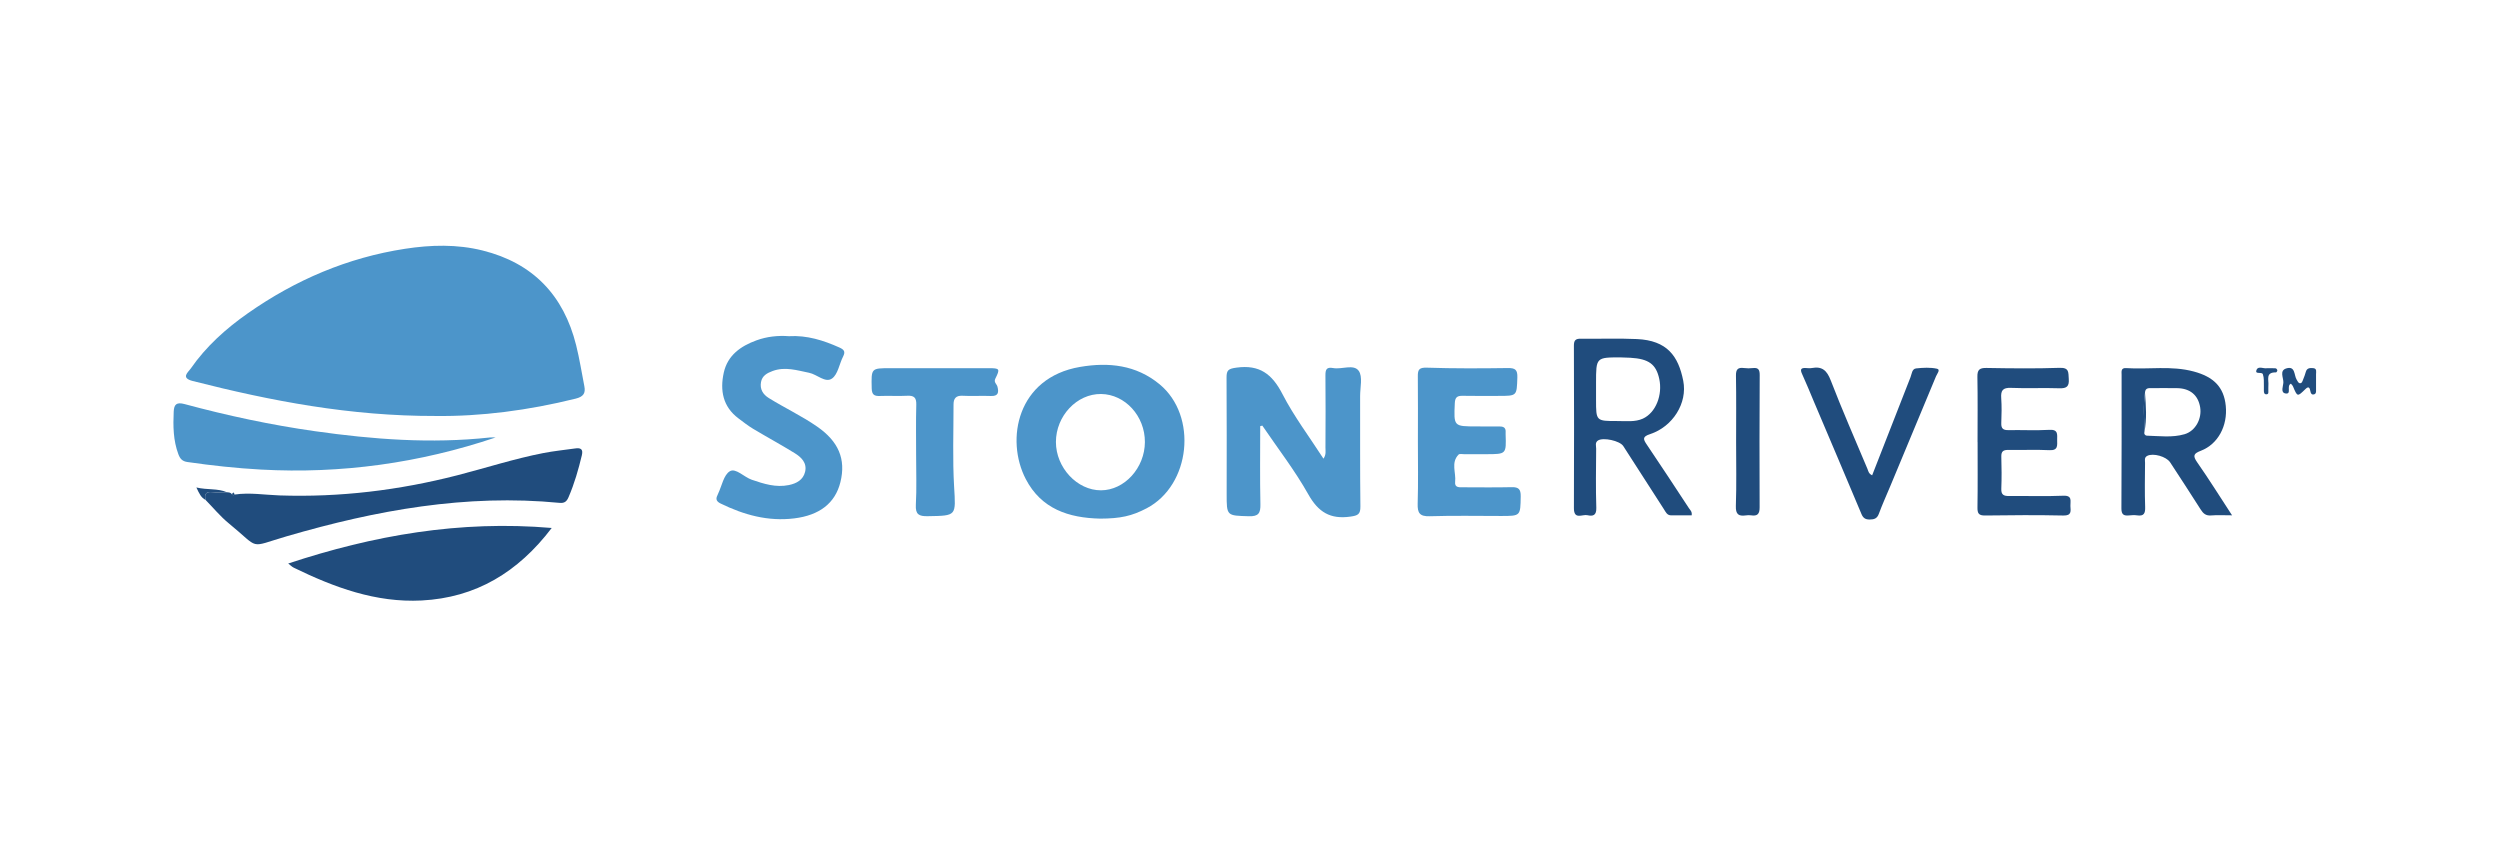
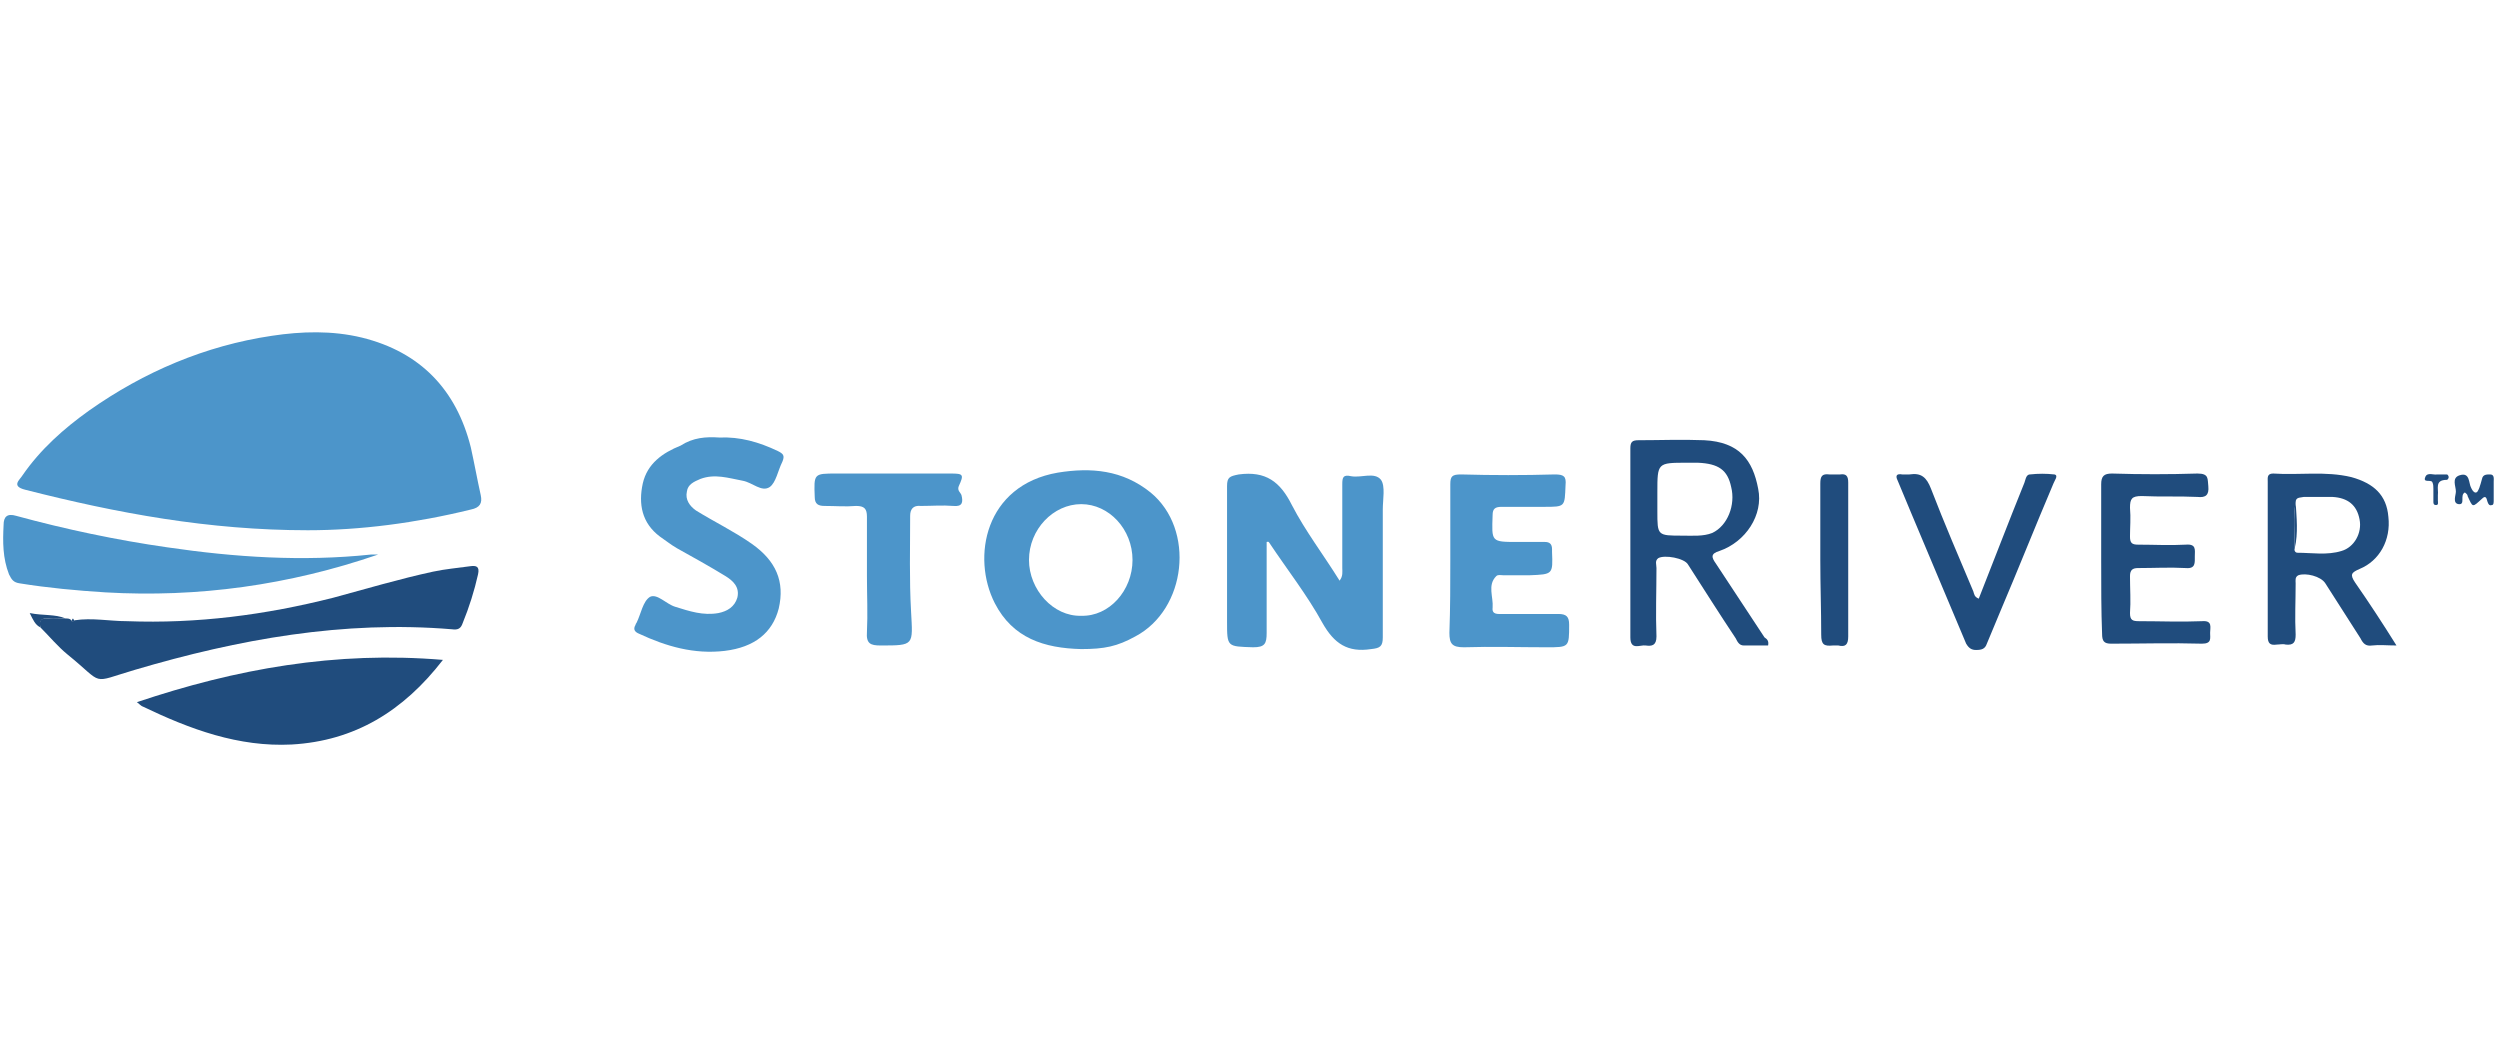
- <svg xmlns="http://www.w3.org/2000/svg" version="1.1" x="0px" y="0px" viewBox="0 0 220 75" style="enable-background:new 0 0 220 75;" xml:space="preserve">
+ <svg xmlns="http://www.w3.org/2000/svg" version="1.1" id="Layer_1" x="0px" y="0px" viewBox="0 0 277.7 118.1" style="enable-background:new 0 0 277.7 118.1;" xml:space="preserve">
+   <style type="text/css">
+ 	.st0{fill:#4C95CA;}
+ 	.st1{fill:#204C7D;}
+ </style>
  <g id="stone_river">
    <g>
-       <path style="fill:#4C95CA;" d="M38.324,36.606c-7.489,0.019-14.457-1.319-21.367-3.078c-1.08-0.275-0.397-0.771-0.177-1.089    c1.354-1.955,3.102-3.519,5.04-4.877c4.179-2.928,8.764-4.89,13.819-5.668c2.276-0.35,4.568-0.414,6.831,0.15    c4.428,1.104,7.131,3.936,8.228,8.325c0.299,1.194,0.489,2.415,0.726,3.624c0.122,0.626-0.1,0.922-0.765,1.087    C46.501,36.113,42.29,36.658,38.324,36.606z" />
-       <path style="fill:#4C95CA;" d="M96.814,45.639c-2.768-0.061-5.183-0.851-6.55-3.488c-1.8-3.475-0.751-8.918,4.778-9.862    c2.518-0.43,4.931-0.18,6.998,1.524c3.378,2.785,2.739,8.89-1.136,10.917C99.6,45.413,98.598,45.633,96.814,45.639z     M100.751,38.901c0.009-2.285-1.738-4.201-3.854-4.229c-2.131-0.028-3.975,1.93-3.976,4.222c-0.001,2.256,1.866,4.259,3.964,4.254    C98.953,43.144,100.742,41.177,100.751,38.901z" />
-       <path style="fill:#4C95CA;" d="M110.899,37.499c0,2.291-0.032,4.582,0.017,6.871c0.017,0.786-0.163,1.084-1.011,1.059    c-1.96-0.057-1.96-0.013-1.959-1.968c0.002-3.41,0.014-6.82-0.01-10.23c-0.005-0.67,0.171-0.783,0.876-0.88    c2.026-0.28,3.133,0.563,4.039,2.319c1.013,1.965,2.364,3.756,3.614,5.693c0.252-0.357,0.174-0.681,0.175-0.978    c0.009-2.116,0.021-4.233-0.002-6.349c-0.005-0.522,0.102-0.754,0.68-0.647c0.763,0.141,1.8-0.373,2.247,0.24    c0.369,0.506,0.124,1.469,0.126,2.229c0.008,3.234-0.016,6.467,0.024,9.701c0.009,0.704-0.217,0.809-0.881,0.903    c-1.766,0.251-2.819-0.387-3.702-1.958c-1.185-2.109-2.683-4.041-4.047-6.049C111.022,37.47,110.961,37.484,110.899,37.499z" />
-       <path style="fill:#204C7D;" d="M19.969,43.318c0.156,0.018,0.325,0.005,0.425,0.166c0.076,0.127,0.17,0.109,0.271,0.033    c1.317-0.19,2.628,0.035,3.939,0.08c5.298,0.18,10.497-0.453,15.623-1.768c2.529-0.649,5.017-1.459,7.583-1.959    c0.921-0.18,1.86-0.273,2.79-0.405c0.463-0.065,0.743,0.017,0.603,0.599c-0.302,1.259-0.656,2.496-1.171,3.688    c-0.163,0.378-0.355,0.542-0.789,0.5c-8.216-0.797-16.145,0.647-23.999,2.937c-3.467,1.011-2.276,1.179-5.11-1.134    c-0.746-0.609-1.366-1.37-2.044-2.061c-0.118-0.51,0.027-0.752,0.604-0.684C19.115,43.357,19.544,43.318,19.969,43.318z" />
-       <path style="fill:#4C95CA;" d="M69.425,29.585c1.585-0.095,3.03,0.363,4.442,0.995c0.406,0.182,0.551,0.358,0.327,0.793    c-0.336,0.651-0.454,1.563-0.973,1.934c-0.591,0.423-1.319-0.362-2.022-0.503c-1.062-0.212-2.111-0.56-3.207-0.156    c-0.493,0.182-0.924,0.417-1.024,0.979c-0.111,0.625,0.172,1.083,0.694,1.406c1.398,0.865,2.889,1.567,4.247,2.508    c1.868,1.295,2.553,2.849,2.046,4.891c-0.46,1.852-1.84,2.915-4.07,3.187c-2.308,0.282-4.429-0.311-6.474-1.311    c-0.312-0.152-0.463-0.353-0.287-0.698c0.027-0.052,0.043-0.109,0.069-0.162c0.329-0.688,0.492-1.66,1.038-1.981    c0.517-0.304,1.248,0.52,1.924,0.75c1.059,0.362,2.123,0.706,3.271,0.467c0.676-0.141,1.247-0.453,1.42-1.153    c0.195-0.789-0.327-1.293-0.916-1.656c-1.2-0.741-2.442-1.413-3.652-2.138c-0.451-0.27-0.868-0.6-1.291-0.917    c-1.382-1.034-1.639-2.471-1.295-4.028c0.337-1.524,1.487-2.336,2.877-2.841C67.494,29.614,68.458,29.512,69.425,29.585z" />
-       <path style="fill:#204C7D;" d="M48.552,46.461c-2.968,3.907-6.689,6.137-11.45,6.382c-4.024,0.207-7.693-1.153-11.244-2.883    c-0.179-0.087-0.325-0.241-0.495-0.371C32.84,47.116,40.462,45.768,48.552,46.461z" />
-       <path style="fill:#4C95CA;" d="M43.617,38.497c-6.701,2.256-13.588,3.213-20.644,2.826c-2.17-0.119-4.332-0.354-6.486-0.666    c-0.447-0.065-0.643-0.289-0.792-0.69c-0.454-1.218-0.467-2.475-0.409-3.743c0.029-0.629,0.243-0.857,0.951-0.666    c3.778,1.018,7.602,1.838,11.477,2.387c5.104,0.724,10.224,1.114,15.377,0.555C43.263,38.48,43.441,38.497,43.617,38.497z" />
-       <path style="fill:#4C95CA;" d="M124.775,38.85c0.001-1.913,0.014-3.825-0.006-5.738c-0.006-0.591,0.12-0.779,0.801-0.757    c2.37,0.078,4.745,0.066,7.117,0.033c0.658-0.009,0.863,0.154,0.84,0.834c-0.055,1.617-0.018,1.618-1.641,1.617    c-1.059-0.001-2.119,0.014-3.178-0.008c-0.476-0.01-0.664,0.136-0.686,0.647c-0.09,2.048-0.108,2.046,1.925,2.046    c0.677,0,1.354,0.016,2.03,0.007c0.372-0.005,0.551,0.144,0.518,0.523c-0.005,0.058-0.002,0.118,0,0.176    c0.057,1.734,0.057,1.734-1.685,1.738c-0.647,0.002-1.295-0.001-1.942,0.002c-0.176,0.001-0.426-0.057-0.516,0.035    c-0.69,0.711-0.206,1.596-0.3,2.399c-0.063,0.541,0.396,0.476,0.741,0.477c1.412,0.004,2.825,0.022,4.237-0.01    c0.611-0.014,0.805,0.185,0.793,0.813c-0.03,1.723,0,1.723-1.737,1.722c-2.089-0.001-4.18-0.043-6.267,0.023    c-0.887,0.028-1.089-0.285-1.064-1.107C124.812,42.5,124.774,40.674,124.775,38.85z" />
-       <path style="fill:#204C7D;" d="M148.868,45.351c-0.592,0-1.2-0.001-1.807,0c-0.365,0.001-0.478-0.295-0.634-0.537    c-1.193-1.854-2.381-3.71-3.579-5.56c-0.304-0.47-1.765-0.783-2.22-0.494c-0.288,0.183-0.165,0.478-0.166,0.722    c-0.011,1.736-0.044,3.473,0.013,5.207c0.022,0.685-0.31,0.757-0.788,0.648c-0.433-0.098-1.188,0.439-1.183-0.621    c0.021-4.766,0.014-9.533-0.001-14.299c-0.001-0.463,0.142-0.617,0.602-0.611c1.647,0.023,3.298-0.045,4.942,0.031    c2.656,0.122,3.648,1.489,4.079,3.676c0.388,1.969-0.933,4.039-2.919,4.69c-0.697,0.229-0.613,0.445-0.28,0.936    c1.253,1.848,2.473,3.72,3.701,5.585C148.736,44.887,148.92,45.019,148.868,45.351z M140.452,34.219c0,0.323,0,0.646,0,0.969    c0,1.867,0,1.867,1.891,1.863c0.752-0.001,1.549,0.101,2.23-0.211c1.152-0.529,1.742-2.095,1.444-3.487    c-0.279-1.303-0.925-1.777-2.555-1.871c-0.264-0.015-0.528-0.028-0.792-0.029c-2.218-0.01-2.218-0.009-2.218,2.237    C140.451,33.866,140.451,34.043,140.452,34.219z" />
-       <path style="fill:#204C7D;" d="M196.421,45.348c-0.741,0-1.297-0.035-1.846,0.011c-0.455,0.038-0.689-0.166-0.913-0.52    c-0.882-1.391-1.785-2.768-2.686-4.147c-0.342-0.524-1.49-0.841-2.012-0.58c-0.286,0.143-0.198,0.401-0.2,0.616    c-0.011,1.295-0.036,2.591,0.009,3.884c0.02,0.571-0.112,0.831-0.717,0.739c-0.23-0.035-0.472-0.017-0.705,0.006    c-0.468,0.046-0.67-0.078-0.667-0.621c0.026-3.914,0.015-7.828,0.017-11.743c0-0.287-0.08-0.631,0.401-0.599    c1.98,0.13,3.973-0.234,5.95,0.299c1.733,0.467,2.651,1.353,2.816,3.024c0.173,1.757-0.681,3.366-2.188,3.948    c-0.634,0.245-0.741,0.426-0.328,1.018C194.384,42.16,195.339,43.691,196.421,45.348z M188.76,34.544    c-0.174,1.157-0.068,2.318-0.051,3.478c-0.053,0.188,0.085,0.313,0.21,0.317c1.11,0.029,2.238,0.188,3.321-0.128    c0.962-0.281,1.54-1.363,1.374-2.371c-0.176-1.064-0.881-1.661-2.014-1.682c-0.733-0.014-1.466-0.003-2.198-0.003    C189.11,34.154,188.788,34.108,188.76,34.544z" />
-       <path style="fill:#4C95CA;" d="M80.619,40.105c0.001-1.498-0.027-2.997,0.014-4.494c0.018-0.634-0.208-0.817-0.811-0.784    c-0.791,0.043-1.587-0.014-2.379,0.019c-0.511,0.021-0.72-0.109-0.733-0.675c-0.039-1.772-0.065-1.771,1.651-1.771    c2.879,0,5.758-0.004,8.637-0.001c0.986,0.001,1.024,0.053,0.591,0.922c-0.16,0.321,0.125,0.468,0.185,0.701    c0.133,0.513,0.086,0.856-0.592,0.825c-0.821-0.037-1.647,0.029-2.467-0.02c-0.598-0.036-0.804,0.25-0.804,0.763    c0.001,2.408-0.09,4.822,0.05,7.223c0.152,2.601,0.247,2.569-2.321,2.612c-0.771,0.013-1.091-0.148-1.045-1.003    C80.674,42.987,80.618,41.545,80.619,40.105z" />
-       <path style="fill:#204C7D;" d="M174.024,38.908c0-1.913,0.023-3.826-0.013-5.739c-0.012-0.62,0.173-0.8,0.796-0.789    c2.148,0.038,4.298,0.063,6.444-0.01c0.852-0.029,0.758,0.406,0.8,0.963c0.051,0.674-0.177,0.859-0.84,0.835    c-1.411-0.051-2.827,0.026-4.237-0.035c-0.73-0.031-0.914,0.229-0.866,0.903c0.052,0.732,0.032,1.471,0.005,2.206    c-0.017,0.468,0.168,0.617,0.621,0.609c1.206-0.021,2.416,0.044,3.619-0.025c0.784-0.045,0.676,0.416,0.677,0.886    c0.001,0.475,0.099,0.941-0.677,0.903c-1.204-0.058-2.413-0.002-3.619-0.021c-0.442-0.007-0.633,0.121-0.618,0.597    c0.03,0.941,0.035,1.884-0.001,2.825c-0.021,0.535,0.223,0.638,0.684,0.633c1.589-0.016,3.181,0.043,4.767-0.025    c0.838-0.036,0.608,0.488,0.63,0.908c0.023,0.434,0.128,0.85-0.619,0.834c-2.294-0.051-4.591-0.034-6.886-0.002    c-0.569,0.008-0.682-0.19-0.674-0.716c0.031-1.913,0.012-3.826,0.012-5.739C174.028,38.908,174.026,38.908,174.024,38.908z" />
-       <path style="fill:#204C7D;" d="M164.749,41.828c1.133-2.901,2.253-5.772,3.378-8.64c0.114-0.289,0.124-0.728,0.493-0.768    c0.608-0.064,1.249-0.102,1.837,0.028c0.331,0.074,0.002,0.451-0.085,0.661c-1.334,3.227-2.681,6.448-4.026,9.67    c-0.339,0.813-0.705,1.616-1.009,2.441c-0.153,0.414-0.412,0.495-0.8,0.498c-0.372,0.003-0.576-0.121-0.727-0.48    c-1.384-3.302-2.788-6.597-4.186-9.893c-0.346-0.817-0.675-1.641-1.046-2.447c-0.189-0.409-0.076-0.534,0.337-0.511    c0.176,0.01,0.358,0.03,0.528-0.001c0.906-0.17,1.325,0.217,1.659,1.081c1.013,2.625,2.143,5.204,3.235,7.798    C164.412,41.445,164.426,41.674,164.749,41.828z" />
-       <path style="fill:#204C7D;" d="M152.778,38.878c0-1.939,0.021-3.879-0.013-5.818c-0.01-0.56,0.17-0.743,0.704-0.673    c0.26,0.034,0.531,0.034,0.792,0.003c0.487-0.057,0.595,0.17,0.593,0.613c-0.016,3.879-0.028,7.758-0.007,11.636    c0.003,0.6-0.196,0.797-0.76,0.71c-0.143-0.022-0.296-0.016-0.44,0.005c-0.652,0.094-0.916-0.089-0.891-0.835    C152.821,42.641,152.778,40.759,152.778,38.878z" />
-       <path style="fill:#204C7D;" d="M201.601,33.763c-0.425,0.192,0.1,0.958-0.48,0.86c-0.467-0.079-0.19-0.655-0.184-0.981    c0.007-0.411-0.363-1.034,0.256-1.221c0.808-0.245,0.669,0.586,0.91,0.982c0.072,0.118,0.153,0.298,0.255,0.318    c0.217,0.042,0.26-0.186,0.323-0.339c0.09-0.215,0.169-0.437,0.232-0.661c0.096-0.341,0.362-0.347,0.63-0.327    c0.366,0.027,0.268,0.311,0.269,0.532c0.002,0.468,0,0.936,0,1.404c0,0.146,0.013,0.313-0.159,0.368    c-0.228,0.073-0.303-0.077-0.34-0.272c-0.049-0.256-0.123-0.493-0.427-0.196c-0.717,0.701-0.713,0.701-1.1-0.22    C201.746,33.914,201.66,33.839,201.601,33.763z" />
-       <path style="fill:#204C7D;" d="M199.473,32.404c0.32,0,0.553-0.012,0.783,0.008c0.058,0.005,0.142,0.109,0.149,0.175    c0.007,0.06-0.077,0.186-0.118,0.185c-0.951-0.03-0.619,0.677-0.669,1.159c-0.015,0.144,0.004,0.292-0.004,0.437    c-0.008,0.131,0.053,0.319-0.164,0.332c-0.195,0.012-0.226-0.148-0.229-0.297c-0.006-0.32,0.008-0.641-0.004-0.961    c-0.007-0.17-0.028-0.346-0.083-0.505c-0.091-0.264-0.759,0.07-0.547-0.411C198.734,32.193,199.229,32.46,199.473,32.404z" />
-       <path style="fill:#204C7D;" d="M19.969,43.318c-0.425,0-0.855,0.04-1.274-0.01c-0.577-0.068-0.722,0.174-0.604,0.684    c-0.396-0.195-0.557-0.556-0.81-1.094C18.272,43.131,19.149,42.96,19.969,43.318z" />
-       <path style="fill:#204C7D;" d="M20.665,43.517c-0.101,0.076-0.195,0.094-0.271-0.033c0.05-0.052,0.1-0.104,0.149-0.156    C20.584,43.391,20.625,43.454,20.665,43.517z" />
-       <path style="fill:#204C7D;" d="M188.76,34.544c0.082,1.161,0.176,2.322-0.052,3.478C188.692,36.862,188.586,35.701,188.76,34.544z    " />
+       <path class="st0" d="M34.2,58.9c-11,0-21.2-1.9-31.4-4.5c-1.6-0.4-0.6-1.1-0.3-1.6c2-2.9,4.6-5.2,7.4-7.2    c6.1-4.3,12.9-7.2,20.3-8.3c3.3-0.5,6.7-0.6,10,0.2c6.5,1.6,10.5,5.8,12.1,12.2c0.4,1.8,0.7,3.5,1.1,5.3c0.2,0.9-0.1,1.4-1.1,1.6    C46.2,58.1,40,58.9,34.2,58.9z" />
+       <path class="st0" d="M120.1,72.1c-4.1-0.1-7.6-1.2-9.6-5.1c-2.6-5.1-1.1-13.1,7-14.5c3.7-0.6,7.2-0.3,10.3,2.2c5,4.1,4,13-1.7,16    C124.1,71.8,122.7,72.1,120.1,72.1z M125.8,62.2c0-3.4-2.6-6.2-5.7-6.2c-3.1,0-5.8,2.8-5.8,6.2c0,3.3,2.7,6.3,5.8,6.2    C123.2,68.5,125.8,65.6,125.8,62.2z" />
+       <path class="st0" d="M140.7,60.2c0,3.4,0,6.7,0,10.1c0,1.2-0.2,1.6-1.5,1.6c-2.9-0.1-2.9,0-2.9-2.9c0-5,0-10,0-15    c0-1,0.3-1.1,1.3-1.3c3-0.4,4.6,0.8,5.9,3.4c1.5,2.9,3.5,5.5,5.3,8.4c0.4-0.5,0.3-1,0.3-1.4c0-3.1,0-6.2,0-9.3    c0-0.8,0.1-1.1,1-0.9c1.1,0.2,2.6-0.5,3.3,0.4c0.5,0.7,0.2,2.2,0.2,3.3c0,4.7,0,9.5,0,14.2c0,1-0.3,1.2-1.3,1.3    c-2.6,0.4-4.1-0.6-5.4-2.9c-1.7-3.1-3.9-5.9-5.9-8.9C140.9,60.1,140.8,60.2,140.7,60.2z" />
+       <path class="st1" d="M7.3,68.7c0.2,0,0.5,0,0.6,0.2c0.1,0.2,0.2,0.2,0.4,0c1.9-0.3,3.9,0.1,5.8,0.1c7.8,0.3,15.4-0.7,22.9-2.6    c3.7-1,7.4-2.1,11.1-2.9c1.4-0.3,2.7-0.4,4.1-0.6c0.7-0.1,1.1,0,0.9,0.9c-0.4,1.8-1,3.7-1.7,5.4c-0.2,0.6-0.5,0.8-1.2,0.7    C38.2,68.9,26.5,71,15,74.4c-5.1,1.5-3.3,1.7-7.5-1.7c-1.1-0.9-2-2-3-3c-0.2-0.7,0-1.1,0.9-1C6,68.8,6.6,68.7,7.3,68.7z" />
+       <path class="st0" d="M79.9,48.6c2.3-0.1,4.4,0.5,6.5,1.5c0.6,0.3,0.8,0.5,0.5,1.2c-0.5,1-0.7,2.3-1.4,2.8c-0.9,0.6-1.9-0.5-3-0.7    c-1.6-0.3-3.1-0.8-4.7-0.2c-0.7,0.3-1.4,0.6-1.5,1.4c-0.2,0.9,0.3,1.6,1,2.1c2.1,1.3,4.2,2.3,6.2,3.7c2.7,1.9,3.7,4.2,3,7.2    c-0.7,2.7-2.7,4.3-6,4.7c-3.4,0.4-6.5-0.5-9.5-1.9c-0.5-0.2-0.7-0.5-0.4-1c0-0.1,0.1-0.2,0.1-0.2c0.5-1,0.7-2.4,1.5-2.9    c0.8-0.4,1.8,0.8,2.8,1.1c1.6,0.5,3.1,1,4.8,0.7c1-0.2,1.8-0.7,2.1-1.7c0.3-1.2-0.5-1.9-1.3-2.4c-1.8-1.1-3.6-2.1-5.4-3.1    c-0.7-0.4-1.3-0.9-1.9-1.3c-2-1.5-2.4-3.6-1.9-5.9c0.5-2.2,2.2-3.4,4.2-4.2C77,48.6,78.4,48.5,79.9,48.6z" />
+       <path class="st1" d="M49.2,73.3c-4.4,5.7-9.8,9-16.8,9.4C26.5,83,21.1,81,15.9,78.5c-0.3-0.1-0.5-0.4-0.7-0.5    C26.2,74.3,37.3,72.3,49.2,73.3z" />
+       <path class="st0" d="M42,61.6C32.1,65,22,66.4,11.7,65.8c-3.2-0.2-6.4-0.5-9.5-1c-0.7-0.1-0.9-0.4-1.2-1c-0.7-1.8-0.7-3.6-0.6-5.5    c0-0.9,0.4-1.3,1.4-1C7.3,58.8,13,60,18.6,60.8c7.5,1.1,15,1.6,22.6,0.8C41.5,61.6,41.7,61.6,42,61.6z" />
+       <path class="st0" d="M161.1,62.2c0-2.8,0-5.6,0-8.4c0-0.9,0.2-1.1,1.2-1.1c3.5,0.1,7,0.1,10.4,0c1,0,1.3,0.2,1.2,1.2    c-0.1,2.4,0,2.4-2.4,2.4c-1.6,0-3.1,0-4.7,0c-0.7,0-1,0.2-1,0.9c-0.1,3-0.2,3,2.8,3c1,0,2,0,3,0c0.5,0,0.8,0.2,0.8,0.8    c0,0.1,0,0.2,0,0.3c0.1,2.5,0.1,2.5-2.5,2.6c-0.9,0-1.9,0-2.9,0c-0.3,0-0.6-0.1-0.8,0.1c-1,1-0.3,2.3-0.4,3.5    c-0.1,0.8,0.6,0.7,1.1,0.7c2.1,0,4.1,0,6.2,0c0.9,0,1.2,0.3,1.2,1.2c0,2.5,0,2.5-2.5,2.5c-3.1,0-6.1-0.1-9.2,0    c-1.3,0-1.6-0.4-1.6-1.6C161.1,67.5,161.1,64.8,161.1,62.2z" />
+       <path class="st1" d="M196.4,71.7c-0.9,0-1.8,0-2.7,0c-0.5,0-0.7-0.4-0.9-0.8c-1.8-2.7-3.5-5.4-5.3-8.2c-0.4-0.7-2.6-1.1-3.3-0.7    c-0.4,0.3-0.2,0.7-0.2,1.1c0,2.5-0.1,5.1,0,7.6c0,1-0.5,1.1-1.2,1c-0.6-0.1-1.7,0.6-1.7-0.9c0-7,0-14,0-21c0-0.7,0.2-0.9,0.9-0.9    c2.4,0,4.8-0.1,7.3,0c3.9,0.2,5.4,2.2,6,5.4c0.6,2.9-1.4,5.9-4.3,6.9c-1,0.3-0.9,0.7-0.4,1.4c1.8,2.7,3.6,5.5,5.4,8.2    C196.3,71,196.5,71.2,196.4,71.7z M184.1,55.4c0,0.5,0,0.9,0,1.4c0,2.7,0,2.7,2.8,2.7c1.1,0,2.3,0.1,3.3-0.3    c1.7-0.8,2.6-3.1,2.1-5.1c-0.4-1.9-1.4-2.6-3.7-2.7c-0.4,0-0.8,0-1.2,0c-3.3,0-3.3,0-3.3,3.3C184.1,54.8,184.1,55.1,184.1,55.4z" />
+       <path class="st1" d="M266.2,71.7c-1.1,0-1.9-0.1-2.7,0c-0.7,0.1-1-0.2-1.3-0.8c-1.3-2-2.6-4.1-3.9-6.1c-0.5-0.8-2.2-1.2-3-0.9    c-0.4,0.2-0.3,0.6-0.3,0.9c0,1.9-0.1,3.8,0,5.7c0,0.8-0.2,1.2-1.1,1.1c-0.3-0.1-0.7,0-1,0c-0.7,0.1-1-0.1-1-0.9    c0-5.7,0-11.5,0-17.2c0-0.4-0.1-0.9,0.6-0.9c2.9,0.2,5.8-0.3,8.7,0.4c2.5,0.7,3.9,2,4.1,4.4c0.3,2.6-1,4.9-3.2,5.8    c-0.9,0.4-1.1,0.6-0.5,1.5C263.2,67,264.7,69.3,266.2,71.7z M255,55.8c-0.3,1.7-0.1,3.4-0.1,5.1c-0.1,0.3,0.1,0.5,0.3,0.5    c1.6,0,3.3,0.3,4.9-0.2c1.4-0.4,2.3-2,2-3.5c-0.3-1.6-1.3-2.4-3-2.5c-1.1,0-2.2,0-3.2,0C255.5,55.3,255,55.2,255,55.8z" />
+       <path class="st0" d="M96.3,64c0-2.2,0-4.4,0-6.6c0-0.9-0.3-1.2-1.2-1.2c-1.2,0.1-2.3,0-3.5,0c-0.7,0-1.1-0.2-1.1-1    c-0.1-2.6-0.1-2.6,2.4-2.6c4.2,0,8.5,0,12.7,0c1.4,0,1.5,0.1,0.9,1.4c-0.2,0.5,0.2,0.7,0.3,1c0.2,0.8,0.1,1.3-0.9,1.2    c-1.2-0.1-2.4,0-3.6,0c-0.9-0.1-1.2,0.4-1.2,1.1c0,3.5-0.1,7.1,0.1,10.6c0.2,3.8,0.4,3.8-3.4,3.8c-1.1,0-1.6-0.2-1.5-1.5    C96.4,68.2,96.3,66.1,96.3,64z" />
+       <path class="st1" d="M233.4,62.2c0-2.8,0-5.6,0-8.4c0-0.9,0.3-1.2,1.2-1.2c3.2,0.1,6.3,0.1,9.5,0c1.3,0,1.1,0.6,1.2,1.4    c0.1,1-0.3,1.3-1.2,1.2c-2.1-0.1-4.1,0-6.2-0.1c-1.1,0-1.3,0.3-1.3,1.3c0.1,1.1,0,2.2,0,3.2c0,0.7,0.2,0.9,0.9,0.9    c1.8,0,3.5,0.1,5.3,0c1.2-0.1,1,0.6,1,1.3c0,0.7,0.1,1.4-1,1.3c-1.8-0.1-3.5,0-5.3,0c-0.6,0-0.9,0.2-0.9,0.9c0,1.4,0.1,2.8,0,4.1    c0,0.8,0.3,0.9,1,0.9c2.3,0,4.7,0.1,7,0c1.2-0.1,0.9,0.7,0.9,1.3c0,0.6,0.2,1.2-0.9,1.2c-3.4-0.1-6.7,0-10.1,0c-0.8,0-1-0.3-1-1.1    C233.4,67.9,233.4,65.1,233.4,62.2C233.4,62.2,233.4,62.2,233.4,62.2z" />
+       <path class="st1" d="M219.8,66.5c1.7-4.3,3.3-8.5,5-12.7c0.2-0.4,0.2-1.1,0.7-1.1c0.9-0.1,1.8-0.1,2.7,0c0.5,0.1,0,0.7-0.1,1    c-2,4.7-3.9,9.5-5.9,14.2c-0.5,1.2-1,2.4-1.5,3.6c-0.2,0.6-0.6,0.7-1.2,0.7c-0.5,0-0.8-0.2-1.1-0.7c-2-4.8-4.1-9.7-6.1-14.5    c-0.5-1.2-1-2.4-1.5-3.6c-0.3-0.6-0.1-0.8,0.5-0.7c0.3,0,0.5,0,0.8,0c1.3-0.2,1.9,0.3,2.4,1.6c1.5,3.9,3.1,7.6,4.7,11.4    C219.3,66,219.3,66.3,219.8,66.5z" />
+       <path class="st1" d="M202.2,62.2c0-2.8,0-5.7,0-8.5c0-0.8,0.2-1.1,1-1c0.4,0,0.8,0,1.2,0c0.7-0.1,0.9,0.2,0.9,0.9    c0,5.7,0,11.4,0,17.1c0,0.9-0.3,1.2-1.1,1c-0.2,0-0.4,0-0.6,0c-1,0.1-1.3-0.1-1.3-1.2C202.3,67.7,202.2,65,202.2,62.2z" />
+       <path class="st1" d="M273.8,54.7c-0.6,0.3,0.1,1.4-0.7,1.3c-0.7-0.1-0.3-1-0.3-1.4c0-0.6-0.5-1.5,0.4-1.8c1.2-0.4,1,0.9,1.3,1.4    c0.1,0.2,0.2,0.4,0.4,0.5c0.3,0.1,0.4-0.3,0.5-0.5c0.1-0.3,0.2-0.6,0.3-1c0.1-0.5,0.5-0.5,0.9-0.5c0.5,0,0.4,0.5,0.4,0.8    c0,0.7,0,1.4,0,2.1c0,0.2,0,0.5-0.2,0.5c-0.3,0.1-0.4-0.1-0.5-0.4c-0.1-0.4-0.2-0.7-0.6-0.3c-1.1,1-1,1-1.6-0.3    C274.1,54.9,273.9,54.8,273.8,54.7z" />
+       <path class="st1" d="M270.7,52.7c0.5,0,0.8,0,1.1,0c0.1,0,0.2,0.2,0.2,0.3c0,0.1-0.1,0.3-0.2,0.3c-1.4,0-0.9,1-1,1.7    c0,0.2,0,0.4,0,0.6c0,0.2,0.1,0.5-0.2,0.5c-0.3,0-0.3-0.2-0.3-0.4c0-0.5,0-0.9,0-1.4c0-0.2,0-0.5-0.1-0.7    c-0.1-0.4-1.1,0.1-0.8-0.6C269.6,52.4,270.4,52.8,270.7,52.7z" />
+       <path class="st1" d="M7.3,68.7c-0.6,0-1.3,0.1-1.9,0c-0.8-0.1-1.1,0.3-0.9,1c-0.6-0.3-0.8-0.8-1.2-1.6C4.8,68.4,6.1,68.2,7.3,68.7    z" />
+       <path class="st1" d="M8.3,69c-0.1,0.1-0.3,0.1-0.4,0C8,68.9,8,68.8,8.1,68.7C8.2,68.8,8.2,68.9,8.3,69z" />
+       <path class="st1" d="M255,55.8c0.1,1.7,0.3,3.4-0.1,5.1C254.9,59.2,254.7,57.5,255,55.8z" />
    </g>
  </g>
-   <g id="Layer_1">
- </g>
</svg>
